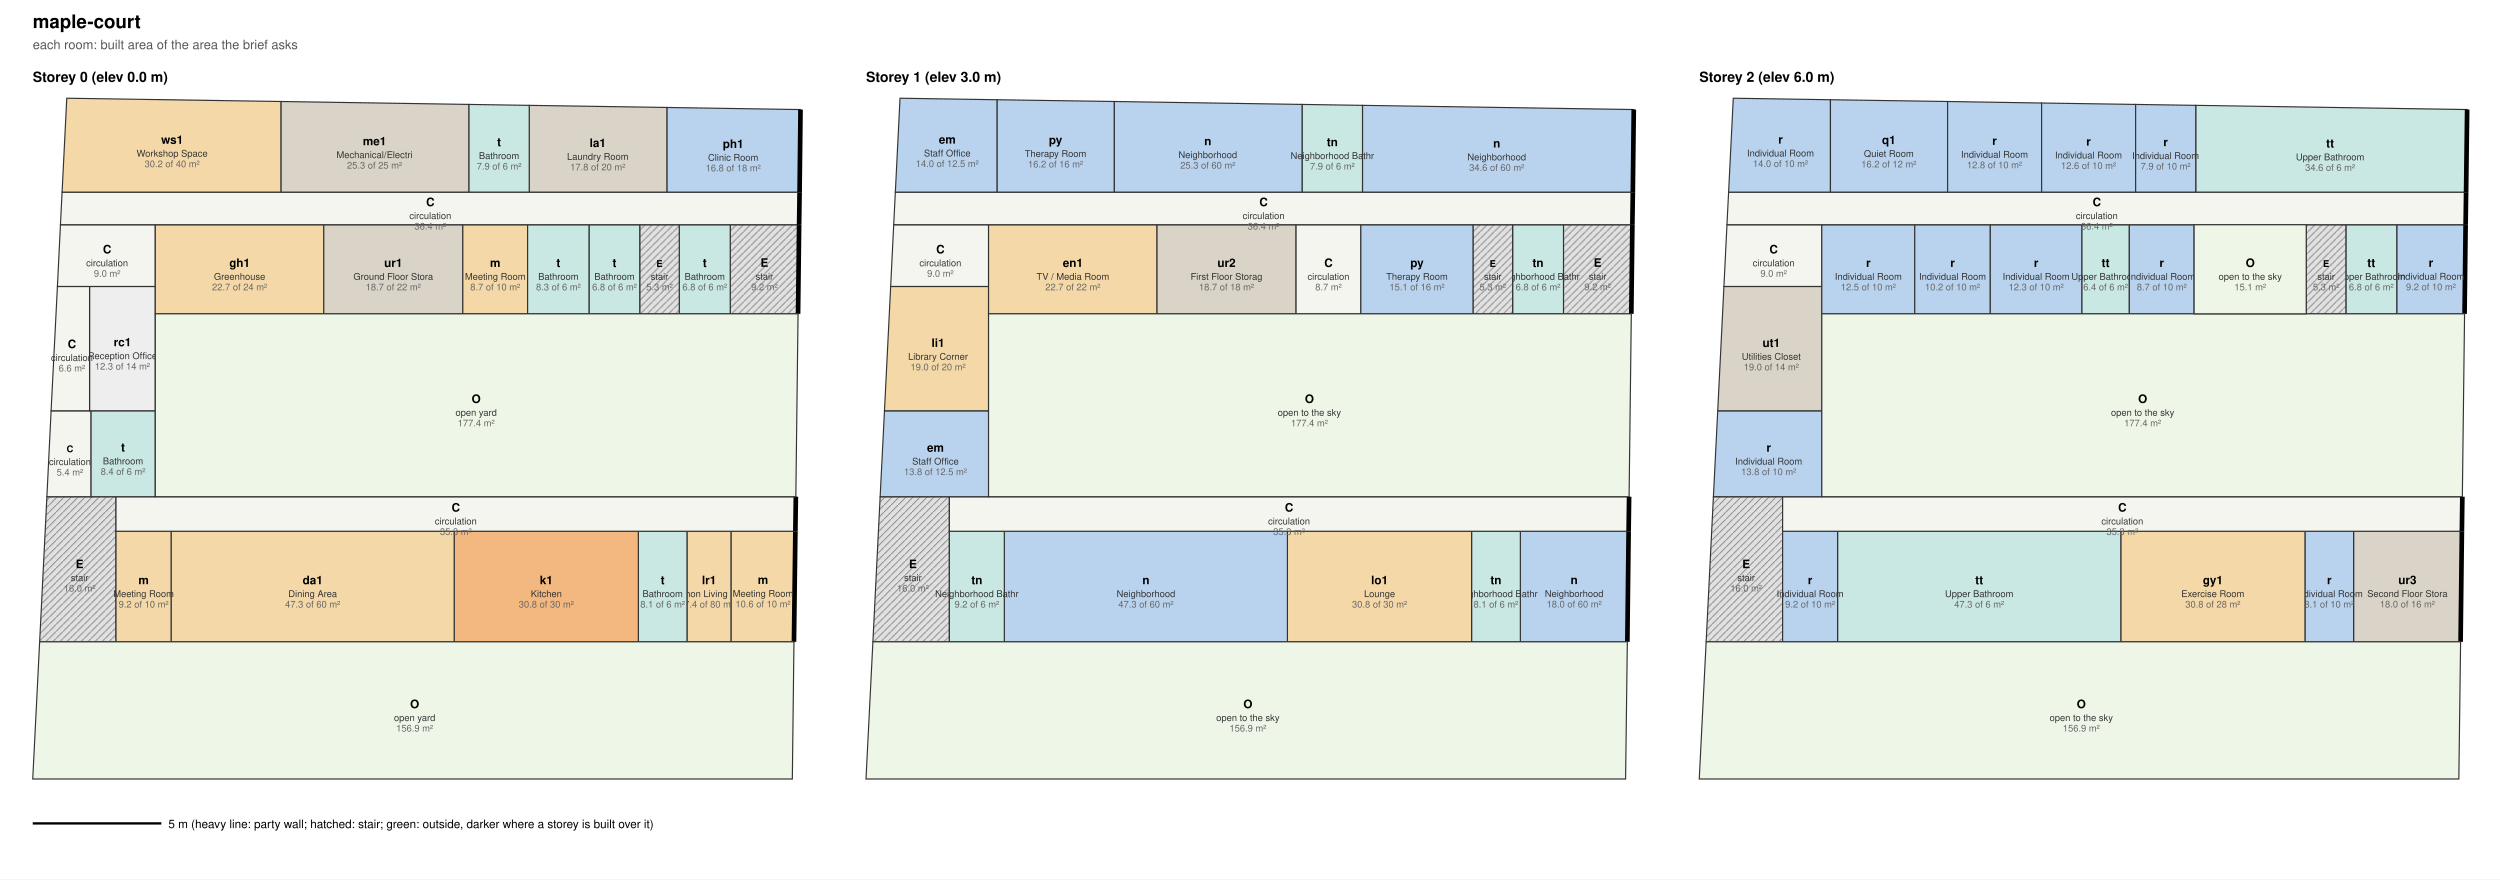
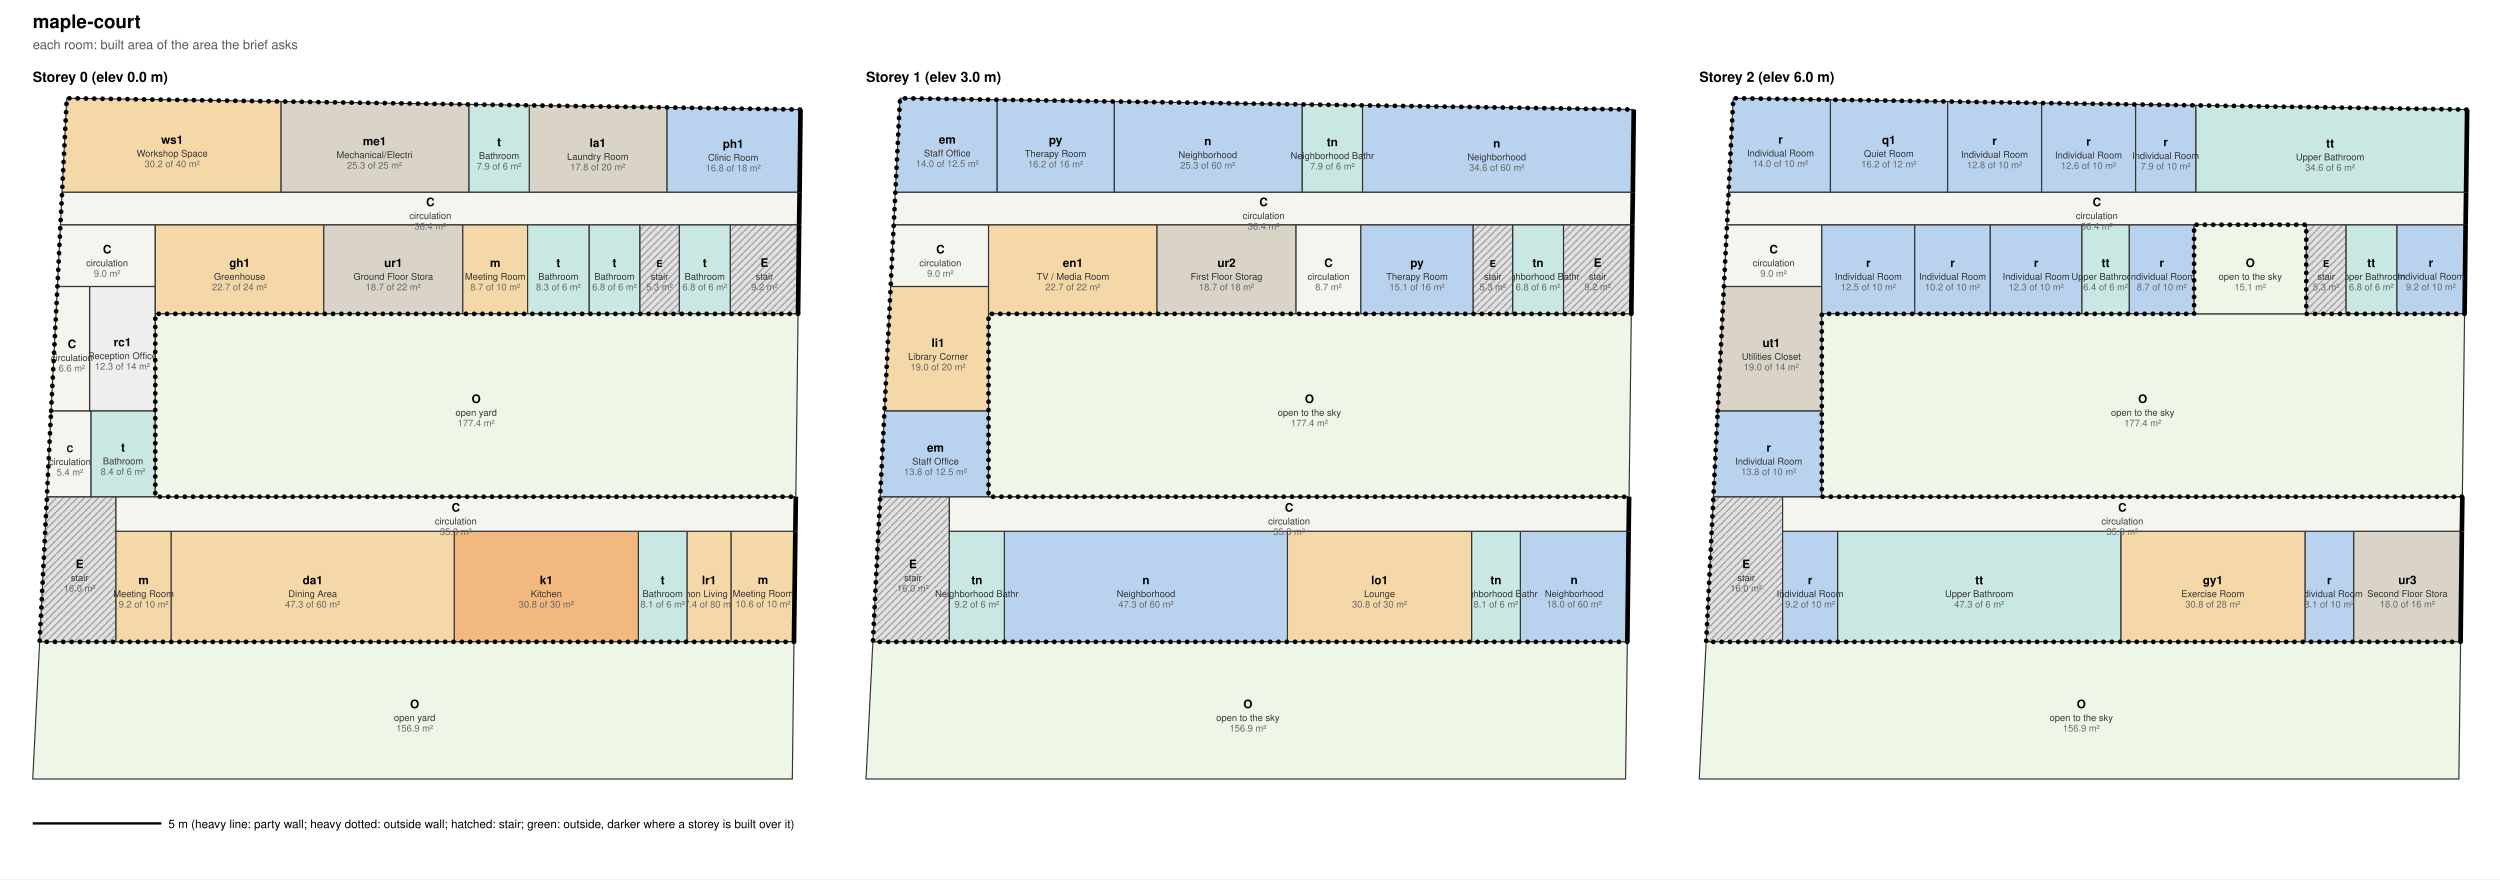
<svg xmlns="http://www.w3.org/2000/svg" width="2138" height="752" viewBox="0 0 2138 752" font-family="Helvetica, Arial, sans-serif">
  <defs>
    <pattern id="stair" width="6" height="6" patternUnits="userSpaceOnUse">
      <rect width="6" height="6" fill="#e0e0e0" />
      <path d="M0 6L6 0" stroke="#888" stroke-width="0.8" />
    </pattern>
  </defs>
  <rect width="100%" height="100%" fill="white" />
  <text x="28.0" y="24" font-size="16" font-weight="bold">maple-court</text>
  <text x="28.0" y="42" font-size="11" fill="#555">each room: built area of the area the brief asks</text>
  <text x="28.0" y="70.0" font-size="12" font-weight="bold">Storey 0 (elev 0.0 m)</text>
  <polygon points="33.9,548.9 99.2,548.9 99.2,424.8 40.1,424.8" fill="url(#stair)" stroke="#333" stroke-width="1" />
  <text x="68.1" y="485.9" font-size="10" text-anchor="middle" font-weight="bold">E</text>
  <text x="68.1" y="496.9" font-size="8" text-anchor="middle" fill="#333">stair</text>
  <text x="68.1" y="505.9" font-size="8" text-anchor="middle" fill="#666">16.0 m²</text>
  <polygon points="587.5,548.9 625.3,548.9 625.3,454.3 587.5,454.3" fill="#f4d8a8" stroke="#333" stroke-width="1" />
  <text x="606.4" y="499.6" font-size="10" text-anchor="middle" font-weight="bold">lr1</text>
  <text x="606.4" y="510.6" font-size="8" text-anchor="middle" fill="#333">Common Living Room</text>
  <text x="606.4" y="519.6" font-size="8" text-anchor="middle" fill="#666">7.4 of 80 m²</text>
  <polygon points="625.3,548.9 679.0,548.9 680.2,454.3 625.3,454.3" fill="#f4d8a8" stroke="#333" stroke-width="1" />
  <line x1="679.0" y1="548.9" x2="680.2" y2="454.3" stroke="#000" stroke-width="4" />
  <text x="652.5" y="499.4" font-size="10" text-anchor="middle" font-weight="bold">m</text>
  <text x="652.5" y="510.4" font-size="8" text-anchor="middle" fill="#333">Meeting Room</text>
  <text x="652.5" y="519.4" font-size="8" text-anchor="middle" fill="#666">10.6 of 10 m²</text>
  <polygon points="587.5,454.3 545.9,454.3 545.9,548.9 587.5,548.9" fill="#c9e7e3" stroke="#333" stroke-width="1" />
  <text x="566.7" y="499.6" font-size="10" text-anchor="middle" font-weight="bold">t</text>
  <text x="566.7" y="510.6" font-size="8" text-anchor="middle" fill="#333">Bathroom</text>
  <text x="566.7" y="519.6" font-size="8" text-anchor="middle" fill="#666">8.1 of 6 m²</text>
  <polygon points="545.9,454.3 388.4,454.3 388.4,548.9 545.9,548.9" fill="#f2b880" stroke="#333" stroke-width="1" />
  <text x="467.2" y="499.6" font-size="10" text-anchor="middle" font-weight="bold">k1</text>
  <text x="467.2" y="510.6" font-size="8" text-anchor="middle" fill="#333">Kitchen</text>
  <text x="467.2" y="519.6" font-size="8" text-anchor="middle" fill="#666">30.8 of 30 m²</text>
  <polygon points="388.4,454.3 146.3,454.3 146.3,548.9 388.4,548.9" fill="#f4d8a8" stroke="#333" stroke-width="1" />
  <text x="267.4" y="499.6" font-size="10" text-anchor="middle" font-weight="bold">da1</text>
  <text x="267.4" y="510.6" font-size="8" text-anchor="middle" fill="#333">Dining Area</text>
  <text x="267.4" y="519.6" font-size="8" text-anchor="middle" fill="#666">47.3 of 60 m²</text>
  <polygon points="99.2,454.3 99.2,548.9 146.3,548.9 146.3,454.3" fill="#f4d8a8" stroke="#333" stroke-width="1" />
  <text x="122.8" y="499.6" font-size="10" text-anchor="middle" font-weight="bold">m</text>
  <text x="122.8" y="510.6" font-size="8" text-anchor="middle" fill="#333">Meeting Room</text>
  <text x="122.8" y="519.6" font-size="8" text-anchor="middle" fill="#666">9.2 of 10 m²</text>
  <polygon points="680.2,454.3 680.6,424.8 99.2,424.8 99.2,454.3" fill="#f5f5f0" stroke="#333" stroke-width="1" />
  <line x1="680.2" y1="454.3" x2="680.6" y2="424.8" stroke="#000" stroke-width="4" />
  <text x="389.8" y="437.5" font-size="10" text-anchor="middle" font-weight="bold">C</text>
  <text x="389.8" y="448.5" font-size="8" text-anchor="middle" fill="#333">circulation</text>
  <text x="389.8" y="457.5" font-size="8" text-anchor="middle" fill="#666">35.3 m²</text>
  <polygon points="132.8,351.3 77.7,351.3 77.7,424.8 132.8,424.8" fill="#c9e7e3" stroke="#333" stroke-width="1" />
  <text x="105.2" y="386.1" font-size="10" text-anchor="middle" font-weight="bold">t</text>
  <text x="105.2" y="397.1" font-size="8" text-anchor="middle" fill="#333">Bathroom</text>
  <text x="105.2" y="406.1" font-size="8" text-anchor="middle" fill="#666">8.4 of 6 m²</text>
  <polygon points="77.7,351.3 43.7,351.3 40.1,424.8 77.7,424.8" fill="#f5f5f0" stroke="#333" stroke-width="1" />
  <text x="59.8" y="386.7" font-size="8" text-anchor="middle" font-weight="bold">C</text>
  <text x="59.8" y="397.7" font-size="8" text-anchor="middle" fill="#333">circulation</text>
  <text x="59.8" y="406.7" font-size="8" text-anchor="middle" fill="#666">5.4 m²</text>
  <polygon points="132.8,245.0 76.6,245.0 76.6,351.3 132.8,351.3" fill="#eeeeee" stroke="#333" stroke-width="1" />
  <text x="104.7" y="296.1" font-size="10" text-anchor="middle" font-weight="bold">rc1</text>
  <text x="104.7" y="307.1" font-size="8" text-anchor="middle" fill="#333">Reception Office</text>
  <text x="104.7" y="316.1" font-size="8" text-anchor="middle" fill="#666">12.3 of 14 m²</text>
  <polygon points="76.6,245.0 49.1,245.0 43.7,351.3 76.6,351.3" fill="#f5f5f0" stroke="#333" stroke-width="1" />
  <text x="61.5" y="297.7" font-size="10" text-anchor="middle" font-weight="bold">C</text>
  <text x="61.5" y="308.7" font-size="8" text-anchor="middle" fill="#333">circulation</text>
  <text x="61.5" y="317.7" font-size="8" text-anchor="middle" fill="#666">6.6 m²</text>
  <polygon points="132.8,245.0 132.8,192.2 51.7,192.2 49.1,245.0" fill="#f5f5f0" stroke="#333" stroke-width="1" />
  <text x="91.6" y="216.7" font-size="10" text-anchor="middle" font-weight="bold">C</text>
  <text x="91.6" y="227.7" font-size="8" text-anchor="middle" fill="#333">circulation</text>
  <text x="91.6" y="236.7" font-size="8" text-anchor="middle" fill="#666">9.0 m²</text>
  <polygon points="683.4,192.2 624.5,192.2 624.5,268.4 682.5,268.4" fill="url(#stair)" stroke="#333" stroke-width="1" />
  <line x1="682.5" y1="268.4" x2="683.4" y2="192.2" stroke="#000" stroke-width="4" />
  <text x="653.7" y="228.2" font-size="10" text-anchor="middle" font-weight="bold">E</text>
  <text x="653.7" y="239.2" font-size="8" text-anchor="middle" fill="#333">stair</text>
  <text x="653.7" y="248.2" font-size="8" text-anchor="middle" fill="#666">9.2 m²</text>
  <polygon points="624.5,192.2 580.9,192.2 580.9,268.4 624.5,268.4" fill="#c9e7e3" stroke="#333" stroke-width="1" />
  <text x="602.7" y="228.3" font-size="10" text-anchor="middle" font-weight="bold">t</text>
  <text x="602.7" y="239.3" font-size="8" text-anchor="middle" fill="#333">Bathroom</text>
  <text x="602.7" y="248.3" font-size="8" text-anchor="middle" fill="#666">6.8 of 6 m²</text>
  <polygon points="580.9,192.2 547.1,192.2 547.1,268.4 580.9,268.4" fill="url(#stair)" stroke="#333" stroke-width="1" />
  <text x="564.0" y="228.3" font-size="8" text-anchor="middle" font-weight="bold">E</text>
  <text x="564.0" y="239.3" font-size="8" text-anchor="middle" fill="#333">stair</text>
  <text x="564.0" y="248.3" font-size="8" text-anchor="middle" fill="#666">5.3 m²</text>
  <polygon points="132.8,268.4 276.9,268.4 276.9,192.2 132.8,192.2" fill="#f4d8a8" stroke="#333" stroke-width="1" />
  <text x="204.9" y="228.3" font-size="10" text-anchor="middle" font-weight="bold">gh1</text>
  <text x="204.9" y="239.3" font-size="8" text-anchor="middle" fill="#333">Greenhouse</text>
  <text x="204.9" y="248.3" font-size="8" text-anchor="middle" fill="#666">22.7 of 24 m²</text>
  <polygon points="276.9,268.4 395.8,268.4 395.8,192.2 276.9,192.2" fill="#d9d4c7" stroke="#333" stroke-width="1" />
  <text x="336.3" y="228.3" font-size="10" text-anchor="middle" font-weight="bold">ur1</text>
  <text x="336.3" y="239.3" font-size="8" text-anchor="middle" fill="#333">Ground Floor Stora</text>
  <text x="336.3" y="248.3" font-size="8" text-anchor="middle" fill="#666">18.7 of 22 m²</text>
  <polygon points="395.8,268.4 451.2,268.4 451.2,192.2 395.8,192.2" fill="#f4d8a8" stroke="#333" stroke-width="1" />
  <text x="423.5" y="228.3" font-size="10" text-anchor="middle" font-weight="bold">m</text>
  <text x="423.5" y="239.3" font-size="8" text-anchor="middle" fill="#333">Meeting Room</text>
  <text x="423.5" y="248.3" font-size="8" text-anchor="middle" fill="#666">8.7 of 10 m²</text>
  <polygon points="451.2,268.4 503.9,268.4 503.9,192.2 451.2,192.2" fill="#c9e7e3" stroke="#333" stroke-width="1" />
  <text x="477.5" y="228.3" font-size="10" text-anchor="middle" font-weight="bold">t</text>
  <text x="477.5" y="239.3" font-size="8" text-anchor="middle" fill="#333">Bathroom</text>
  <text x="477.5" y="248.3" font-size="8" text-anchor="middle" fill="#666">8.3 of 6 m²</text>
  <polygon points="503.9,268.4 547.1,268.4 547.1,192.2 503.9,192.2" fill="#c9e7e3" stroke="#333" stroke-width="1" />
  <text x="525.5" y="228.3" font-size="10" text-anchor="middle" font-weight="bold">t</text>
  <text x="525.5" y="239.3" font-size="8" text-anchor="middle" fill="#333">Bathroom</text>
  <text x="525.5" y="248.3" font-size="8" text-anchor="middle" fill="#666">6.8 of 6 m²</text>
  <polygon points="683.4,192.2 683.8,164.3 53.1,164.3 51.7,192.2" fill="#f5f5f0" stroke="#333" stroke-width="1" />
  <line x1="683.4" y1="192.2" x2="683.8" y2="164.3" stroke="#000" stroke-width="4" />
  <text x="368.0" y="176.3" font-size="10" text-anchor="middle" font-weight="bold">C</text>
  <text x="368.0" y="187.3" font-size="8" text-anchor="middle" fill="#333">circulation</text>
  <text x="368.0" y="196.3" font-size="8" text-anchor="middle" fill="#666">36.4 m²</text>
  <polygon points="684.6,93.7 570.3,91.9 570.3,164.3 683.8,164.3" fill="#b9d3ee" stroke="#333" stroke-width="1" />
  <line x1="683.8" y1="164.3" x2="684.6" y2="93.7" stroke="#000" stroke-width="4" />
  <text x="627.0" y="126.5" font-size="10" text-anchor="middle" font-weight="bold">ph1</text>
  <text x="627.0" y="137.5" font-size="8" text-anchor="middle" fill="#333">Clinic Room</text>
  <text x="627.0" y="146.5" font-size="8" text-anchor="middle" fill="#666">16.8 of 18 m²</text>
  <polygon points="570.3,91.9 452.6,90.1 452.6,164.3 570.3,164.3" fill="#d9d4c7" stroke="#333" stroke-width="1" />
  <text x="511.2" y="125.7" font-size="10" text-anchor="middle" font-weight="bold">la1</text>
  <text x="511.2" y="136.7" font-size="8" text-anchor="middle" fill="#333">Laundry Room</text>
  <text x="511.2" y="145.7" font-size="8" text-anchor="middle" fill="#666">17.8 of 20 m²</text>
  <polygon points="53.1,164.3 240.4,164.3 240.4,86.8 57.1,84.0" fill="#f4d8a8" stroke="#333" stroke-width="1" />
  <text x="147.2" y="123.0" font-size="10" text-anchor="middle" font-weight="bold">ws1</text>
  <text x="147.2" y="134.0" font-size="8" text-anchor="middle" fill="#333">Workshop Space</text>
  <text x="147.2" y="143.0" font-size="8" text-anchor="middle" fill="#666">30.2 of 40 m²</text>
  <polygon points="240.4,164.3 401.1,164.3 401.1,89.3 240.4,86.8" fill="#d9d4c7" stroke="#333" stroke-width="1" />
  <text x="320.3" y="124.2" font-size="10" text-anchor="middle" font-weight="bold">me1</text>
  <text x="320.3" y="135.2" font-size="8" text-anchor="middle" fill="#333">Mechanical/Electri</text>
  <text x="320.3" y="144.2" font-size="8" text-anchor="middle" fill="#666">25.3 of 25 m²</text>
  <polygon points="401.1,164.3 452.6,164.3 452.6,90.1 401.1,89.3" fill="#c9e7e3" stroke="#333" stroke-width="1" />
  <text x="426.8" y="125.0" font-size="10" text-anchor="middle" font-weight="bold">t</text>
  <text x="426.8" y="136.0" font-size="8" text-anchor="middle" fill="#333">Bathroom</text>
  <text x="426.8" y="145.0" font-size="8" text-anchor="middle" fill="#666">7.9 of 6 m²</text>
  <polygon points="677.6,666.2 679.0,548.9 33.9,548.9 28.0,666.2" fill="#eef6e8" stroke="#333" stroke-width="1" />
  <text x="354.6" y="605.6" font-size="10" text-anchor="middle" font-weight="bold">O</text>
  <text x="354.6" y="616.6" font-size="8" text-anchor="middle" fill="#333">open yard</text>
  <text x="354.6" y="625.6" font-size="8" text-anchor="middle" fill="#666">156.9 m²</text>
  <polygon points="680.6,424.8 682.5,268.4 132.8,268.4 132.8,424.8" fill="#eef6e8" stroke="#333" stroke-width="1" />
  <text x="407.2" y="344.6" font-size="10" text-anchor="middle" font-weight="bold">O</text>
  <text x="407.2" y="355.6" font-size="8" text-anchor="middle" fill="#333">open yard</text>
  <text x="407.2" y="364.6" font-size="8" text-anchor="middle" fill="#666">177.4 m²</text>
+   <polyline points="43.7,351.3 49.1,245.0 51.7,192.2 53.1,164.3 57.1,84.0 240.4,86.8 401.1,89.3 452.6,90.1 570.3,91.9 684.6,93.7" fill="none" stroke="#000" stroke-width="4" stroke-dasharray="0.1 7" stroke-linecap="round" />
+   <polyline points="682.5,268.4 624.5,268.4 580.9,268.4 547.1,268.4 503.9,268.4 451.2,268.4 395.8,268.4 276.9,268.4 132.8,268.4 132.8,351.3 132.8,424.8 680.5,424.8" fill="none" stroke="#000" stroke-width="4" stroke-dasharray="0.1 7" stroke-linecap="round" />
+   <polyline points="679.0,548.9 625.3,548.9 587.5,548.9 545.9,548.9 388.4,548.9 146.3,548.9 99.2,548.9 33.9,548.9 40.1,424.8 43.7,351.3" fill="none" stroke="#000" stroke-width="4" stroke-dasharray="0.1 7" stroke-linecap="round" />
  <text x="740.617" y="70.0" font-size="12" font-weight="bold">Storey 1 (elev 3.0 m)</text>
  <polygon points="746.5,548.9 811.9,548.9 811.9,424.8 752.7,424.8" fill="url(#stair)" stroke="#333" stroke-width="1" />
  <text x="780.7" y="485.9" font-size="10" text-anchor="middle" font-weight="bold">E</text>
  <text x="780.7" y="496.9" font-size="8" text-anchor="middle" fill="#333">stair</text>
  <text x="780.7" y="505.9" font-size="8" text-anchor="middle" fill="#666">16.0 m²</text>
  <polygon points="1300.2,548.9 1391.7,548.9 1392.8,454.3 1300.2,454.3" fill="#b9d3ee" stroke="#333" stroke-width="1" />
  <line x1="1391.7" y1="548.9" x2="1392.8" y2="454.3" stroke="#000" stroke-width="4" />
  <text x="1346.2" y="499.5" font-size="10" text-anchor="middle" font-weight="bold">n</text>
  <text x="1346.2" y="510.5" font-size="8" text-anchor="middle" fill="#333">Neighborhood</text>
  <text x="1346.2" y="519.5" font-size="8" text-anchor="middle" fill="#666">18.0 of 60 m²</text>
  <polygon points="1300.2,454.3 1258.5,454.3 1258.5,548.9 1300.2,548.9" fill="#c9e7e3" stroke="#333" stroke-width="1" />
  <text x="1279.3" y="499.6" font-size="10" text-anchor="middle" font-weight="bold">tn</text>
  <text x="1279.3" y="510.6" font-size="8" text-anchor="middle" fill="#333">Neighborhood Bathr</text>
  <text x="1279.3" y="519.6" font-size="8" text-anchor="middle" fill="#666">8.1 of 6 m²</text>
  <polygon points="1258.5,454.3 1101.0,454.3 1101.0,548.9 1258.5,548.9" fill="#f4d8a8" stroke="#333" stroke-width="1" />
  <text x="1179.8" y="499.6" font-size="10" text-anchor="middle" font-weight="bold">lo1</text>
  <text x="1179.8" y="510.6" font-size="8" text-anchor="middle" fill="#333">Lounge</text>
  <text x="1179.8" y="519.6" font-size="8" text-anchor="middle" fill="#666">30.8 of 30 m²</text>
  <polygon points="1101.0,454.3 858.9,454.3 858.9,548.9 1101.0,548.9" fill="#b9d3ee" stroke="#333" stroke-width="1" />
  <text x="980.0" y="499.6" font-size="10" text-anchor="middle" font-weight="bold">n</text>
  <text x="980.0" y="510.6" font-size="8" text-anchor="middle" fill="#333">Neighborhood</text>
  <text x="980.0" y="519.6" font-size="8" text-anchor="middle" fill="#666">47.3 of 60 m²</text>
  <polygon points="811.9,454.3 811.9,548.9 858.9,548.9 858.9,454.3" fill="#c9e7e3" stroke="#333" stroke-width="1" />
  <text x="835.4" y="499.6" font-size="10" text-anchor="middle" font-weight="bold">tn</text>
  <text x="835.4" y="510.6" font-size="8" text-anchor="middle" fill="#333">Neighborhood Bathr</text>
  <text x="835.4" y="519.6" font-size="8" text-anchor="middle" fill="#666">9.2 of 6 m²</text>
  <polygon points="1392.8,454.3 1393.2,424.8 811.9,424.8 811.9,454.3" fill="#f5f5f0" stroke="#333" stroke-width="1" />
  <line x1="1392.8" y1="454.3" x2="1393.2" y2="424.8" stroke="#000" stroke-width="4" />
  <text x="1102.4" y="437.5" font-size="10" text-anchor="middle" font-weight="bold">C</text>
  <text x="1102.4" y="448.5" font-size="8" text-anchor="middle" fill="#333">circulation</text>
  <text x="1102.4" y="457.5" font-size="8" text-anchor="middle" fill="#666">35.3 m²</text>
  <polygon points="845.4,351.3 756.4,351.3 752.7,424.8 845.4,424.8" fill="#b9d3ee" stroke="#333" stroke-width="1" />
  <text x="800.0" y="386.3" font-size="10" text-anchor="middle" font-weight="bold">em</text>
  <text x="800.0" y="397.3" font-size="8" text-anchor="middle" fill="#333">Staff Office</text>
  <text x="800.0" y="406.3" font-size="8" text-anchor="middle" fill="#666">13.8 of 12.5 m²</text>
  <polygon points="845.4,245.0 761.7,245.0 756.4,351.3 845.4,351.3" fill="#f4d8a8" stroke="#333" stroke-width="1" />
  <text x="802.2" y="296.7" font-size="10" text-anchor="middle" font-weight="bold">li1</text>
  <text x="802.2" y="307.7" font-size="8" text-anchor="middle" fill="#333">Library Corner</text>
  <text x="802.2" y="316.7" font-size="8" text-anchor="middle" fill="#666">19.0 of 20 m²</text>
  <polygon points="845.4,245.0 845.4,192.2 764.3,192.2 761.7,245.0" fill="#f5f5f0" stroke="#333" stroke-width="1" />
  <text x="804.2" y="216.7" font-size="10" text-anchor="middle" font-weight="bold">C</text>
  <text x="804.2" y="227.7" font-size="8" text-anchor="middle" fill="#333">circulation</text>
  <text x="804.2" y="236.7" font-size="8" text-anchor="middle" fill="#666">9.0 m²</text>
  <polygon points="1396.0,192.2 1337.1,192.2 1337.1,268.4 1395.1,268.4" fill="url(#stair)" stroke="#333" stroke-width="1" />
  <line x1="1395.1" y1="268.4" x2="1396.0" y2="192.2" stroke="#000" stroke-width="4" />
  <text x="1366.3" y="228.2" font-size="10" text-anchor="middle" font-weight="bold">E</text>
  <text x="1366.3" y="239.2" font-size="8" text-anchor="middle" fill="#333">stair</text>
  <text x="1366.3" y="248.2" font-size="8" text-anchor="middle" fill="#666">9.2 m²</text>
  <polygon points="1337.1,192.2 1293.6,192.2 1293.6,268.4 1337.1,268.4" fill="#c9e7e3" stroke="#333" stroke-width="1" />
  <text x="1315.3" y="228.3" font-size="10" text-anchor="middle" font-weight="bold">tn</text>
  <text x="1315.3" y="239.3" font-size="8" text-anchor="middle" fill="#333">Neighborhood Bathr</text>
  <text x="1315.3" y="248.3" font-size="8" text-anchor="middle" fill="#666">6.8 of 6 m²</text>
  <polygon points="1293.6,192.2 1259.7,192.2 1259.7,268.4 1293.6,268.4" fill="url(#stair)" stroke="#333" stroke-width="1" />
  <text x="1276.6" y="228.3" font-size="8" text-anchor="middle" font-weight="bold">E</text>
  <text x="1276.6" y="239.3" font-size="8" text-anchor="middle" fill="#333">stair</text>
  <text x="1276.6" y="248.3" font-size="8" text-anchor="middle" fill="#666">5.3 m²</text>
  <polygon points="845.4,268.4 989.5,268.4 989.5,192.2 845.4,192.2" fill="#f4d8a8" stroke="#333" stroke-width="1" />
  <text x="917.5" y="228.3" font-size="10" text-anchor="middle" font-weight="bold">en1</text>
  <text x="917.5" y="239.3" font-size="8" text-anchor="middle" fill="#333">TV / Media Room</text>
  <text x="917.5" y="248.3" font-size="8" text-anchor="middle" fill="#666">22.7 of 22 m²</text>
  <polygon points="989.5,268.4 1108.4,268.4 1108.4,192.2 989.5,192.2" fill="#d9d4c7" stroke="#333" stroke-width="1" />
  <text x="1048.9" y="228.3" font-size="10" text-anchor="middle" font-weight="bold">ur2</text>
  <text x="1048.9" y="239.3" font-size="8" text-anchor="middle" fill="#333">First Floor Storag</text>
  <text x="1048.9" y="248.3" font-size="8" text-anchor="middle" fill="#666">18.7 of 18 m²</text>
  <polygon points="1108.4,268.4 1163.8,268.4 1163.8,192.2 1108.4,192.2" fill="#f5f5f0" stroke="#333" stroke-width="1" />
  <text x="1136.1" y="228.3" font-size="10" text-anchor="middle" font-weight="bold">C</text>
  <text x="1136.1" y="239.3" font-size="8" text-anchor="middle" fill="#333">circulation</text>
  <text x="1136.1" y="248.3" font-size="8" text-anchor="middle" fill="#666">8.7 m²</text>
  <polygon points="1163.8,268.4 1259.7,268.4 1259.7,192.2 1163.8,192.2" fill="#b9d3ee" stroke="#333" stroke-width="1" />
  <text x="1211.8" y="228.3" font-size="10" text-anchor="middle" font-weight="bold">py</text>
  <text x="1211.8" y="239.3" font-size="8" text-anchor="middle" fill="#333">Therapy Room</text>
  <text x="1211.8" y="248.3" font-size="8" text-anchor="middle" fill="#666">15.1 of 16 m²</text>
  <polygon points="1396.0,192.2 1396.4,164.3 765.7,164.3 764.3,192.2" fill="#f5f5f0" stroke="#333" stroke-width="1" />
  <line x1="1396.0" y1="192.2" x2="1396.4" y2="164.3" stroke="#000" stroke-width="4" />
  <text x="1080.6" y="176.3" font-size="10" text-anchor="middle" font-weight="bold">C</text>
  <text x="1080.6" y="187.3" font-size="8" text-anchor="middle" fill="#333">circulation</text>
  <text x="1080.6" y="196.3" font-size="8" text-anchor="middle" fill="#666">36.4 m²</text>
  <polygon points="1397.2,93.7 1165.2,90.1 1165.2,164.3 1396.4,164.3" fill="#b9d3ee" stroke="#333" stroke-width="1" />
  <line x1="1396.4" y1="164.3" x2="1397.2" y2="93.7" stroke="#000" stroke-width="4" />
  <text x="1280.0" y="126.1" font-size="10" text-anchor="middle" font-weight="bold">n</text>
  <text x="1280.0" y="137.1" font-size="8" text-anchor="middle" fill="#333">Neighborhood</text>
  <text x="1280.0" y="146.1" font-size="8" text-anchor="middle" fill="#666">34.6 of 60 m²</text>
  <polygon points="765.7,164.3 852.8,164.3 852.8,85.3 769.7,84.0" fill="#b9d3ee" stroke="#333" stroke-width="1" />
  <text x="810.1" y="122.8" font-size="10" text-anchor="middle" font-weight="bold">em</text>
  <text x="810.1" y="133.8" font-size="8" text-anchor="middle" fill="#333">Staff Office</text>
  <text x="810.1" y="142.8" font-size="8" text-anchor="middle" fill="#666">14.0 of 12.5 m²</text>
  <polygon points="852.8,164.3 953.0,164.3 953.0,86.8 852.8,85.3" fill="#b9d3ee" stroke="#333" stroke-width="1" />
  <text x="902.7" y="123.2" font-size="10" text-anchor="middle" font-weight="bold">py</text>
  <text x="902.7" y="134.2" font-size="8" text-anchor="middle" fill="#333">Therapy Room</text>
  <text x="902.7" y="143.2" font-size="8" text-anchor="middle" fill="#666">16.2 of 16 m²</text>
  <polygon points="953.0,164.3 1113.7,164.3 1113.7,89.3 953.0,86.8" fill="#b9d3ee" stroke="#333" stroke-width="1" />
  <text x="1032.9" y="124.2" font-size="10" text-anchor="middle" font-weight="bold">n</text>
  <text x="1032.9" y="135.2" font-size="8" text-anchor="middle" fill="#333">Neighborhood</text>
  <text x="1032.9" y="144.2" font-size="8" text-anchor="middle" fill="#666">25.3 of 60 m²</text>
  <polygon points="1113.7,164.3 1165.2,164.3 1165.2,90.1 1113.7,89.3" fill="#c9e7e3" stroke="#333" stroke-width="1" />
  <text x="1139.4" y="125.0" font-size="10" text-anchor="middle" font-weight="bold">tn</text>
  <text x="1139.4" y="136.0" font-size="8" text-anchor="middle" fill="#333">Neighborhood Bathr</text>
  <text x="1139.4" y="145.0" font-size="8" text-anchor="middle" fill="#666">7.9 of 6 m²</text>
  <polygon points="1390.2,666.2 1391.7,548.9 746.5,548.9 740.6,666.2" fill="#eef6e8" stroke="#333" stroke-width="1" />
  <text x="1067.2" y="605.6" font-size="10" text-anchor="middle" font-weight="bold">O</text>
  <text x="1067.2" y="616.6" font-size="8" text-anchor="middle" fill="#333">open to the sky</text>
  <text x="1067.2" y="625.6" font-size="8" text-anchor="middle" fill="#666">156.9 m²</text>
  <polygon points="1393.2,424.8 1395.1,268.4 845.4,268.4 845.4,424.8" fill="#eef6e8" stroke="#333" stroke-width="1" />
  <text x="1119.8" y="344.6" font-size="10" text-anchor="middle" font-weight="bold">O</text>
  <text x="1119.8" y="355.6" font-size="8" text-anchor="middle" fill="#333">open to the sky</text>
  <text x="1119.8" y="364.6" font-size="8" text-anchor="middle" fill="#666">177.4 m²</text>
+   <polyline points="858.9,548.9 811.9,548.9 746.5,548.9 752.7,424.8 756.4,351.3 761.7,245.0 764.3,192.2 765.7,164.3 769.7,84.0 852.8,85.3 953.0,86.8 1113.7,89.3 1165.2,90.1 1397.2,93.7" fill="none" stroke="#000" stroke-width="4" stroke-dasharray="0.1 7" stroke-linecap="round" />
+   <polyline points="1395.1,268.4 1337.1,268.4 1293.6,268.4 1259.7,268.4 1163.8,268.4 1108.4,268.4 989.5,268.4 845.4,268.4 845.4,351.3 845.4,424.8 1393.2,424.8" fill="none" stroke="#000" stroke-width="4" stroke-dasharray="0.1 7" stroke-linecap="round" />
+   <polyline points="1391.6,548.9 1300.2,548.9 1258.5,548.9 1101.0,548.9 858.9,548.9" fill="none" stroke="#000" stroke-width="4" stroke-dasharray="0.1 7" stroke-linecap="round" />
  <text x="1453.234" y="70.0" font-size="12" font-weight="bold">Storey 2 (elev 6.0 m)</text>
  <polygon points="1459.1,548.9 1524.5,548.9 1524.5,424.8 1465.3,424.8" fill="url(#stair)" stroke="#333" stroke-width="1" />
  <text x="1493.3" y="485.9" font-size="10" text-anchor="middle" font-weight="bold">E</text>
  <text x="1493.3" y="496.9" font-size="8" text-anchor="middle" fill="#333">stair</text>
  <text x="1493.3" y="505.9" font-size="8" text-anchor="middle" fill="#666">16.0 m²</text>
  <polygon points="2012.8,548.9 2104.3,548.9 2105.4,454.3 2012.8,454.3" fill="#d9d4c7" stroke="#333" stroke-width="1" />
  <line x1="2104.3" y1="548.9" x2="2105.4" y2="454.3" stroke="#000" stroke-width="4" />
  <text x="2058.8" y="499.5" font-size="10" text-anchor="middle" font-weight="bold">ur3</text>
  <text x="2058.8" y="510.5" font-size="8" text-anchor="middle" fill="#333">Second Floor Stora</text>
  <text x="2058.8" y="519.5" font-size="8" text-anchor="middle" fill="#666">18.0 of 16 m²</text>
  <polygon points="2012.8,454.3 1971.2,454.3 1971.2,548.9 2012.8,548.9" fill="#b9d3ee" stroke="#333" stroke-width="1" />
  <text x="1992.0" y="499.6" font-size="10" text-anchor="middle" font-weight="bold">r</text>
  <text x="1992.0" y="510.6" font-size="8" text-anchor="middle" fill="#333">Individual Room</text>
  <text x="1992.0" y="519.6" font-size="8" text-anchor="middle" fill="#666">8.1 of 10 m²</text>
  <polygon points="1971.2,454.3 1813.7,454.3 1813.7,548.9 1971.2,548.9" fill="#f4d8a8" stroke="#333" stroke-width="1" />
  <text x="1892.4" y="499.6" font-size="10" text-anchor="middle" font-weight="bold">gy1</text>
  <text x="1892.4" y="510.6" font-size="8" text-anchor="middle" fill="#333">Exercise Room</text>
  <text x="1892.4" y="519.6" font-size="8" text-anchor="middle" fill="#666">30.8 of 28 m²</text>
  <polygon points="1813.7,454.3 1571.5,454.3 1571.5,548.9 1813.7,548.9" fill="#c9e7e3" stroke="#333" stroke-width="1" />
  <text x="1692.6" y="499.6" font-size="10" text-anchor="middle" font-weight="bold">tt</text>
  <text x="1692.6" y="510.6" font-size="8" text-anchor="middle" fill="#333">Upper Bathroom</text>
  <text x="1692.6" y="519.6" font-size="8" text-anchor="middle" fill="#666">47.3 of 6 m²</text>
  <polygon points="1524.5,454.3 1524.5,548.9 1571.5,548.9 1571.5,454.3" fill="#b9d3ee" stroke="#333" stroke-width="1" />
  <text x="1548.0" y="499.6" font-size="10" text-anchor="middle" font-weight="bold">r</text>
  <text x="1548.0" y="510.6" font-size="8" text-anchor="middle" fill="#333">Individual Room</text>
  <text x="1548.0" y="519.6" font-size="8" text-anchor="middle" fill="#666">9.2 of 10 m²</text>
  <polygon points="2105.4,454.3 2105.8,424.8 1524.5,424.8 1524.5,454.3" fill="#f5f5f0" stroke="#333" stroke-width="1" />
  <line x1="2105.4" y1="454.3" x2="2105.8" y2="424.8" stroke="#000" stroke-width="4" />
  <text x="1815.0" y="437.5" font-size="10" text-anchor="middle" font-weight="bold">C</text>
  <text x="1815.0" y="448.5" font-size="8" text-anchor="middle" fill="#333">circulation</text>
  <text x="1815.0" y="457.5" font-size="8" text-anchor="middle" fill="#666">35.3 m²</text>
  <polygon points="1558.0,351.3 1469.0,351.3 1465.3,424.8 1558.0,424.8" fill="#b9d3ee" stroke="#333" stroke-width="1" />
  <text x="1512.6" y="386.3" font-size="10" text-anchor="middle" font-weight="bold">r</text>
  <text x="1512.6" y="397.3" font-size="8" text-anchor="middle" fill="#333">Individual Room</text>
  <text x="1512.6" y="406.3" font-size="8" text-anchor="middle" fill="#666">13.8 of 10 m²</text>
  <polygon points="1558.0,245.0 1474.3,245.0 1469.0,351.3 1558.0,351.3" fill="#d9d4c7" stroke="#333" stroke-width="1" />
  <text x="1514.8" y="296.7" font-size="10" text-anchor="middle" font-weight="bold">ut1</text>
  <text x="1514.8" y="307.7" font-size="8" text-anchor="middle" fill="#333">Utilities Closet</text>
  <text x="1514.8" y="316.7" font-size="8" text-anchor="middle" fill="#666">19.0 of 14 m²</text>
  <polygon points="1558.0,245.0 1558.0,192.2 1476.9,192.2 1474.3,245.0" fill="#f5f5f0" stroke="#333" stroke-width="1" />
  <text x="1516.8" y="216.7" font-size="10" text-anchor="middle" font-weight="bold">C</text>
  <text x="1516.8" y="227.7" font-size="8" text-anchor="middle" fill="#333">circulation</text>
  <text x="1516.8" y="236.7" font-size="8" text-anchor="middle" fill="#666">9.0 m²</text>
  <polygon points="2108.6,192.2 2049.7,192.2 2049.7,268.4 2107.7,268.4" fill="#b9d3ee" stroke="#333" stroke-width="1" />
  <line x1="2107.7" y1="268.4" x2="2108.6" y2="192.2" stroke="#000" stroke-width="4" />
  <text x="2078.9" y="228.2" font-size="10" text-anchor="middle" font-weight="bold">r</text>
  <text x="2078.9" y="239.2" font-size="8" text-anchor="middle" fill="#333">Individual Room</text>
  <text x="2078.9" y="248.2" font-size="8" text-anchor="middle" fill="#666">9.2 of 10 m²</text>
  <polygon points="2049.7,192.2 2006.2,192.2 2006.2,268.4 2049.7,268.4" fill="#c9e7e3" stroke="#333" stroke-width="1" />
  <text x="2027.9" y="228.3" font-size="10" text-anchor="middle" font-weight="bold">tt</text>
  <text x="2027.9" y="239.3" font-size="8" text-anchor="middle" fill="#333">Upper Bathroom</text>
  <text x="2027.9" y="248.3" font-size="8" text-anchor="middle" fill="#666">6.8 of 6 m²</text>
  <polygon points="2006.2,192.2 1972.3,192.2 1972.3,268.4 2006.2,268.4" fill="url(#stair)" stroke="#333" stroke-width="1" />
  <text x="1989.3" y="228.3" font-size="8" text-anchor="middle" font-weight="bold">E</text>
  <text x="1989.3" y="239.3" font-size="8" text-anchor="middle" fill="#333">stair</text>
  <text x="1989.3" y="248.3" font-size="8" text-anchor="middle" fill="#666">5.3 m²</text>
  <polygon points="1558.0,268.4 1637.5,268.4 1637.5,192.2 1558.0,192.2" fill="#b9d3ee" stroke="#333" stroke-width="1" />
  <text x="1597.8" y="228.3" font-size="10" text-anchor="middle" font-weight="bold">r</text>
  <text x="1597.8" y="239.3" font-size="8" text-anchor="middle" fill="#333">Individual Room</text>
  <text x="1597.8" y="248.3" font-size="8" text-anchor="middle" fill="#666">12.5 of 10 m²</text>
  <polygon points="1637.5,268.4 1702.1,268.4 1702.1,192.2 1637.5,192.2" fill="#b9d3ee" stroke="#333" stroke-width="1" />
  <text x="1669.8" y="228.3" font-size="10" text-anchor="middle" font-weight="bold">r</text>
  <text x="1669.8" y="239.3" font-size="8" text-anchor="middle" fill="#333">Individual Room</text>
  <text x="1669.8" y="248.3" font-size="8" text-anchor="middle" fill="#666">10.2 of 10 m²</text>
  <polygon points="1702.1,268.4 1780.5,268.4 1780.5,192.2 1702.1,192.2" fill="#b9d3ee" stroke="#333" stroke-width="1" />
  <text x="1741.3" y="228.3" font-size="10" text-anchor="middle" font-weight="bold">r</text>
  <text x="1741.3" y="239.3" font-size="8" text-anchor="middle" fill="#333">Individual Room</text>
  <text x="1741.3" y="248.3" font-size="8" text-anchor="middle" fill="#666">12.3 of 10 m²</text>
  <polygon points="1780.5,268.4 1821.0,268.4 1821.0,192.2 1780.5,192.2" fill="#c9e7e3" stroke="#333" stroke-width="1" />
  <text x="1800.7" y="228.3" font-size="10" text-anchor="middle" font-weight="bold">tt</text>
  <text x="1800.7" y="239.3" font-size="8" text-anchor="middle" fill="#333">Upper Bathroom</text>
  <text x="1800.7" y="248.3" font-size="8" text-anchor="middle" fill="#666">6.4 of 6 m²</text>
  <polygon points="1821.0,268.4 1876.4,268.4 1876.4,192.2 1821.0,192.2" fill="#b9d3ee" stroke="#333" stroke-width="1" />
  <text x="1848.7" y="228.3" font-size="10" text-anchor="middle" font-weight="bold">r</text>
  <text x="1848.7" y="239.3" font-size="8" text-anchor="middle" fill="#333">Individual Room</text>
  <text x="1848.7" y="248.3" font-size="8" text-anchor="middle" fill="#666">8.7 of 10 m²</text>
  <polygon points="2108.6,192.2 2109.0,164.3 1478.3,164.3 1476.9,192.2" fill="#f5f5f0" stroke="#333" stroke-width="1" />
  <line x1="2108.6" y1="192.2" x2="2109.0" y2="164.3" stroke="#000" stroke-width="4" />
  <text x="1793.2" y="176.3" font-size="10" text-anchor="middle" font-weight="bold">C</text>
  <text x="1793.2" y="187.3" font-size="8" text-anchor="middle" fill="#333">circulation</text>
  <text x="1793.2" y="196.3" font-size="8" text-anchor="middle" fill="#666">36.4 m²</text>
  <polygon points="2109.9,93.7 1877.8,90.1 1877.8,164.3 2109.0,164.3" fill="#c9e7e3" stroke="#333" stroke-width="1" />
  <line x1="2109.0" y1="164.3" x2="2109.9" y2="93.7" stroke="#000" stroke-width="4" />
  <text x="1992.7" y="126.1" font-size="10" text-anchor="middle" font-weight="bold">tt</text>
  <text x="1992.7" y="137.1" font-size="8" text-anchor="middle" fill="#333">Upper Bathroom</text>
  <text x="1992.7" y="146.1" font-size="8" text-anchor="middle" fill="#666">34.6 of 6 m²</text>
  <polygon points="1478.3,164.3 1565.4,164.3 1565.4,85.3 1482.3,84.0" fill="#b9d3ee" stroke="#333" stroke-width="1" />
  <text x="1522.7" y="122.8" font-size="10" text-anchor="middle" font-weight="bold">r</text>
  <text x="1522.7" y="133.8" font-size="8" text-anchor="middle" fill="#333">Individual Room</text>
  <text x="1522.7" y="142.8" font-size="8" text-anchor="middle" fill="#666">14.0 of 10 m²</text>
  <polygon points="1565.4,164.3 1665.6,164.3 1665.6,86.8 1565.4,85.3" fill="#b9d3ee" stroke="#333" stroke-width="1" />
  <text x="1615.3" y="123.2" font-size="10" text-anchor="middle" font-weight="bold">q1</text>
  <text x="1615.3" y="134.2" font-size="8" text-anchor="middle" fill="#333">Quiet Room</text>
  <text x="1615.3" y="143.2" font-size="8" text-anchor="middle" fill="#666">16.2 of 12 m²</text>
  <polygon points="1665.6,164.3 1746.0,164.3 1746.0,88.1 1665.6,86.8" fill="#b9d3ee" stroke="#333" stroke-width="1" />
  <text x="1705.7" y="123.9" font-size="10" text-anchor="middle" font-weight="bold">r</text>
  <text x="1705.7" y="134.9" font-size="8" text-anchor="middle" fill="#333">Individual Room</text>
  <text x="1705.7" y="143.9" font-size="8" text-anchor="middle" fill="#666">12.8 of 10 m²</text>
  <polygon points="1746.0,164.3 1826.4,164.3 1826.4,89.3 1746.0,88.1" fill="#b9d3ee" stroke="#333" stroke-width="1" />
  <text x="1786.1" y="124.5" font-size="10" text-anchor="middle" font-weight="bold">r</text>
  <text x="1786.1" y="135.5" font-size="8" text-anchor="middle" fill="#333">Individual Room</text>
  <text x="1786.1" y="144.5" font-size="8" text-anchor="middle" fill="#666">12.6 of 10 m²</text>
  <polygon points="1826.4,164.3 1877.8,164.3 1877.8,90.1 1826.4,89.3" fill="#b9d3ee" stroke="#333" stroke-width="1" />
  <text x="1852.0" y="125.0" font-size="10" text-anchor="middle" font-weight="bold">r</text>
  <text x="1852.0" y="136.0" font-size="8" text-anchor="middle" fill="#333">Individual Room</text>
  <text x="1852.0" y="145.0" font-size="8" text-anchor="middle" fill="#666">7.9 of 10 m²</text>
  <polygon points="2102.8,666.2 2104.3,548.9 1459.1,548.9 1453.2,666.2" fill="#eef6e8" stroke="#333" stroke-width="1" />
  <text x="1779.9" y="605.6" font-size="10" text-anchor="middle" font-weight="bold">O</text>
  <text x="1779.9" y="616.6" font-size="8" text-anchor="middle" fill="#333">open to the sky</text>
  <text x="1779.9" y="625.6" font-size="8" text-anchor="middle" fill="#666">156.9 m²</text>
  <polygon points="2105.8,424.8 2107.7,268.4 1558.0,268.4 1558.0,424.8" fill="#eef6e8" stroke="#333" stroke-width="1" />
  <text x="1832.4" y="344.6" font-size="10" text-anchor="middle" font-weight="bold">O</text>
  <text x="1832.4" y="355.6" font-size="8" text-anchor="middle" fill="#333">open to the sky</text>
  <text x="1832.4" y="364.6" font-size="8" text-anchor="middle" fill="#666">177.4 m²</text>
  <polygon points="1876.4,268.4 1972.3,268.4 1972.3,192.2 1876.4,192.2" fill="#eef6e8" stroke="#333" stroke-width="1" />
  <text x="1924.4" y="228.3" font-size="10" text-anchor="middle" font-weight="bold">O</text>
  <text x="1924.4" y="239.3" font-size="8" text-anchor="middle" fill="#333">open to the sky</text>
  <text x="1924.4" y="248.3" font-size="8" text-anchor="middle" fill="#666">15.1 m²</text>
+   <polyline points="1469.0,351.3 1474.3,245.0 1476.9,192.2 1478.3,164.3 1482.3,84.0 1565.4,85.3 1665.6,86.8 1746.0,88.1 1826.4,89.3 1877.8,90.1 2109.8,93.7" fill="none" stroke="#000" stroke-width="4" stroke-dasharray="0.1 7" stroke-linecap="round" />
+   <polyline points="2107.7,268.4 2049.7,268.4 2006.2,268.4 1972.3,268.4 1972.3,192.2 1876.4,192.2 1876.4,268.4 1821.0,268.4 1780.5,268.4 1702.1,268.4 1637.5,268.4 1558.0,268.4 1558.0,351.3 1558.0,424.8 2105.8,424.8" fill="none" stroke="#000" stroke-width="4" stroke-dasharray="0.1 7" stroke-linecap="round" />
+   <polyline points="2104.3,548.9 2012.8,548.9 1971.2,548.9 1813.7,548.9 1571.5,548.9 1524.5,548.9 1459.1,548.9 1465.3,424.8 1469.0,351.3" fill="none" stroke="#000" stroke-width="4" stroke-dasharray="0.1 7" stroke-linecap="round" />
  <line x1="28.0" y1="704.177" x2="138.0" y2="704.177" stroke="#000" stroke-width="2" />
-   <text x="144.0" y="708.177" font-size="10">5 m (heavy line: party wall; hatched: stair; green: outside, darker where a storey is built over it)</text>
+   <text x="144.0" y="708.177" font-size="10">5 m (heavy line: party wall; heavy dotted: outside wall; hatched: stair; green: outside, darker where a storey is built over it)</text>
</svg>
